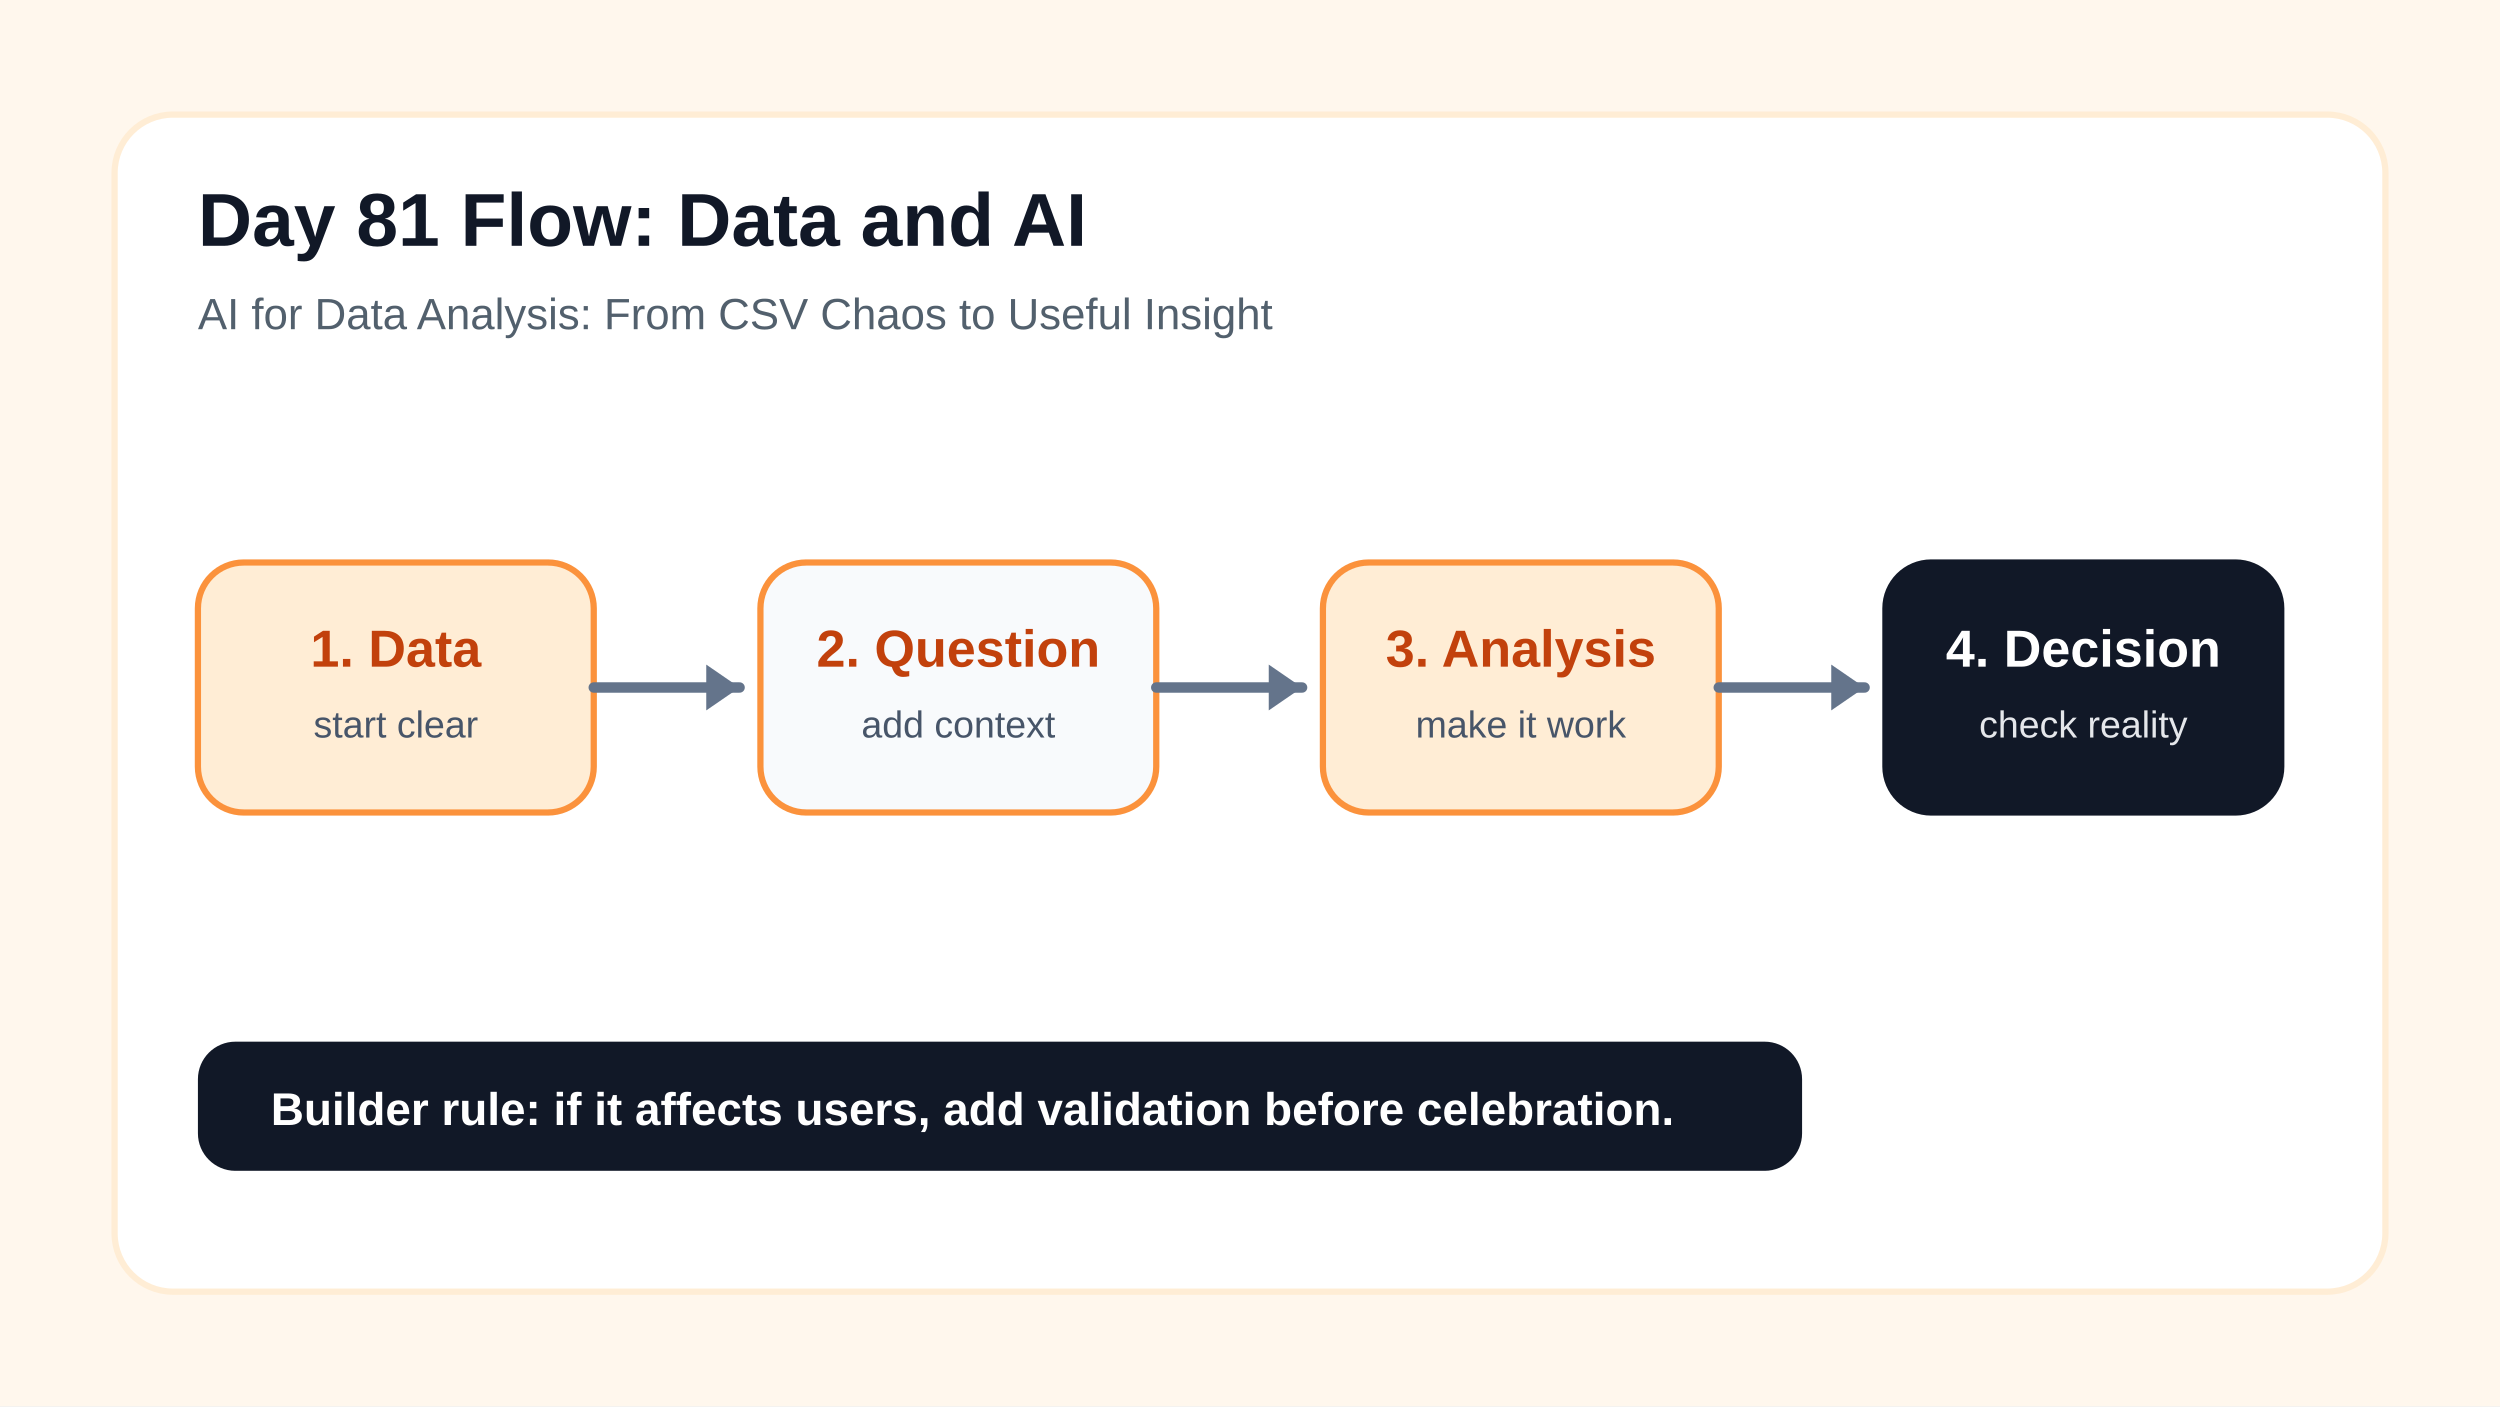
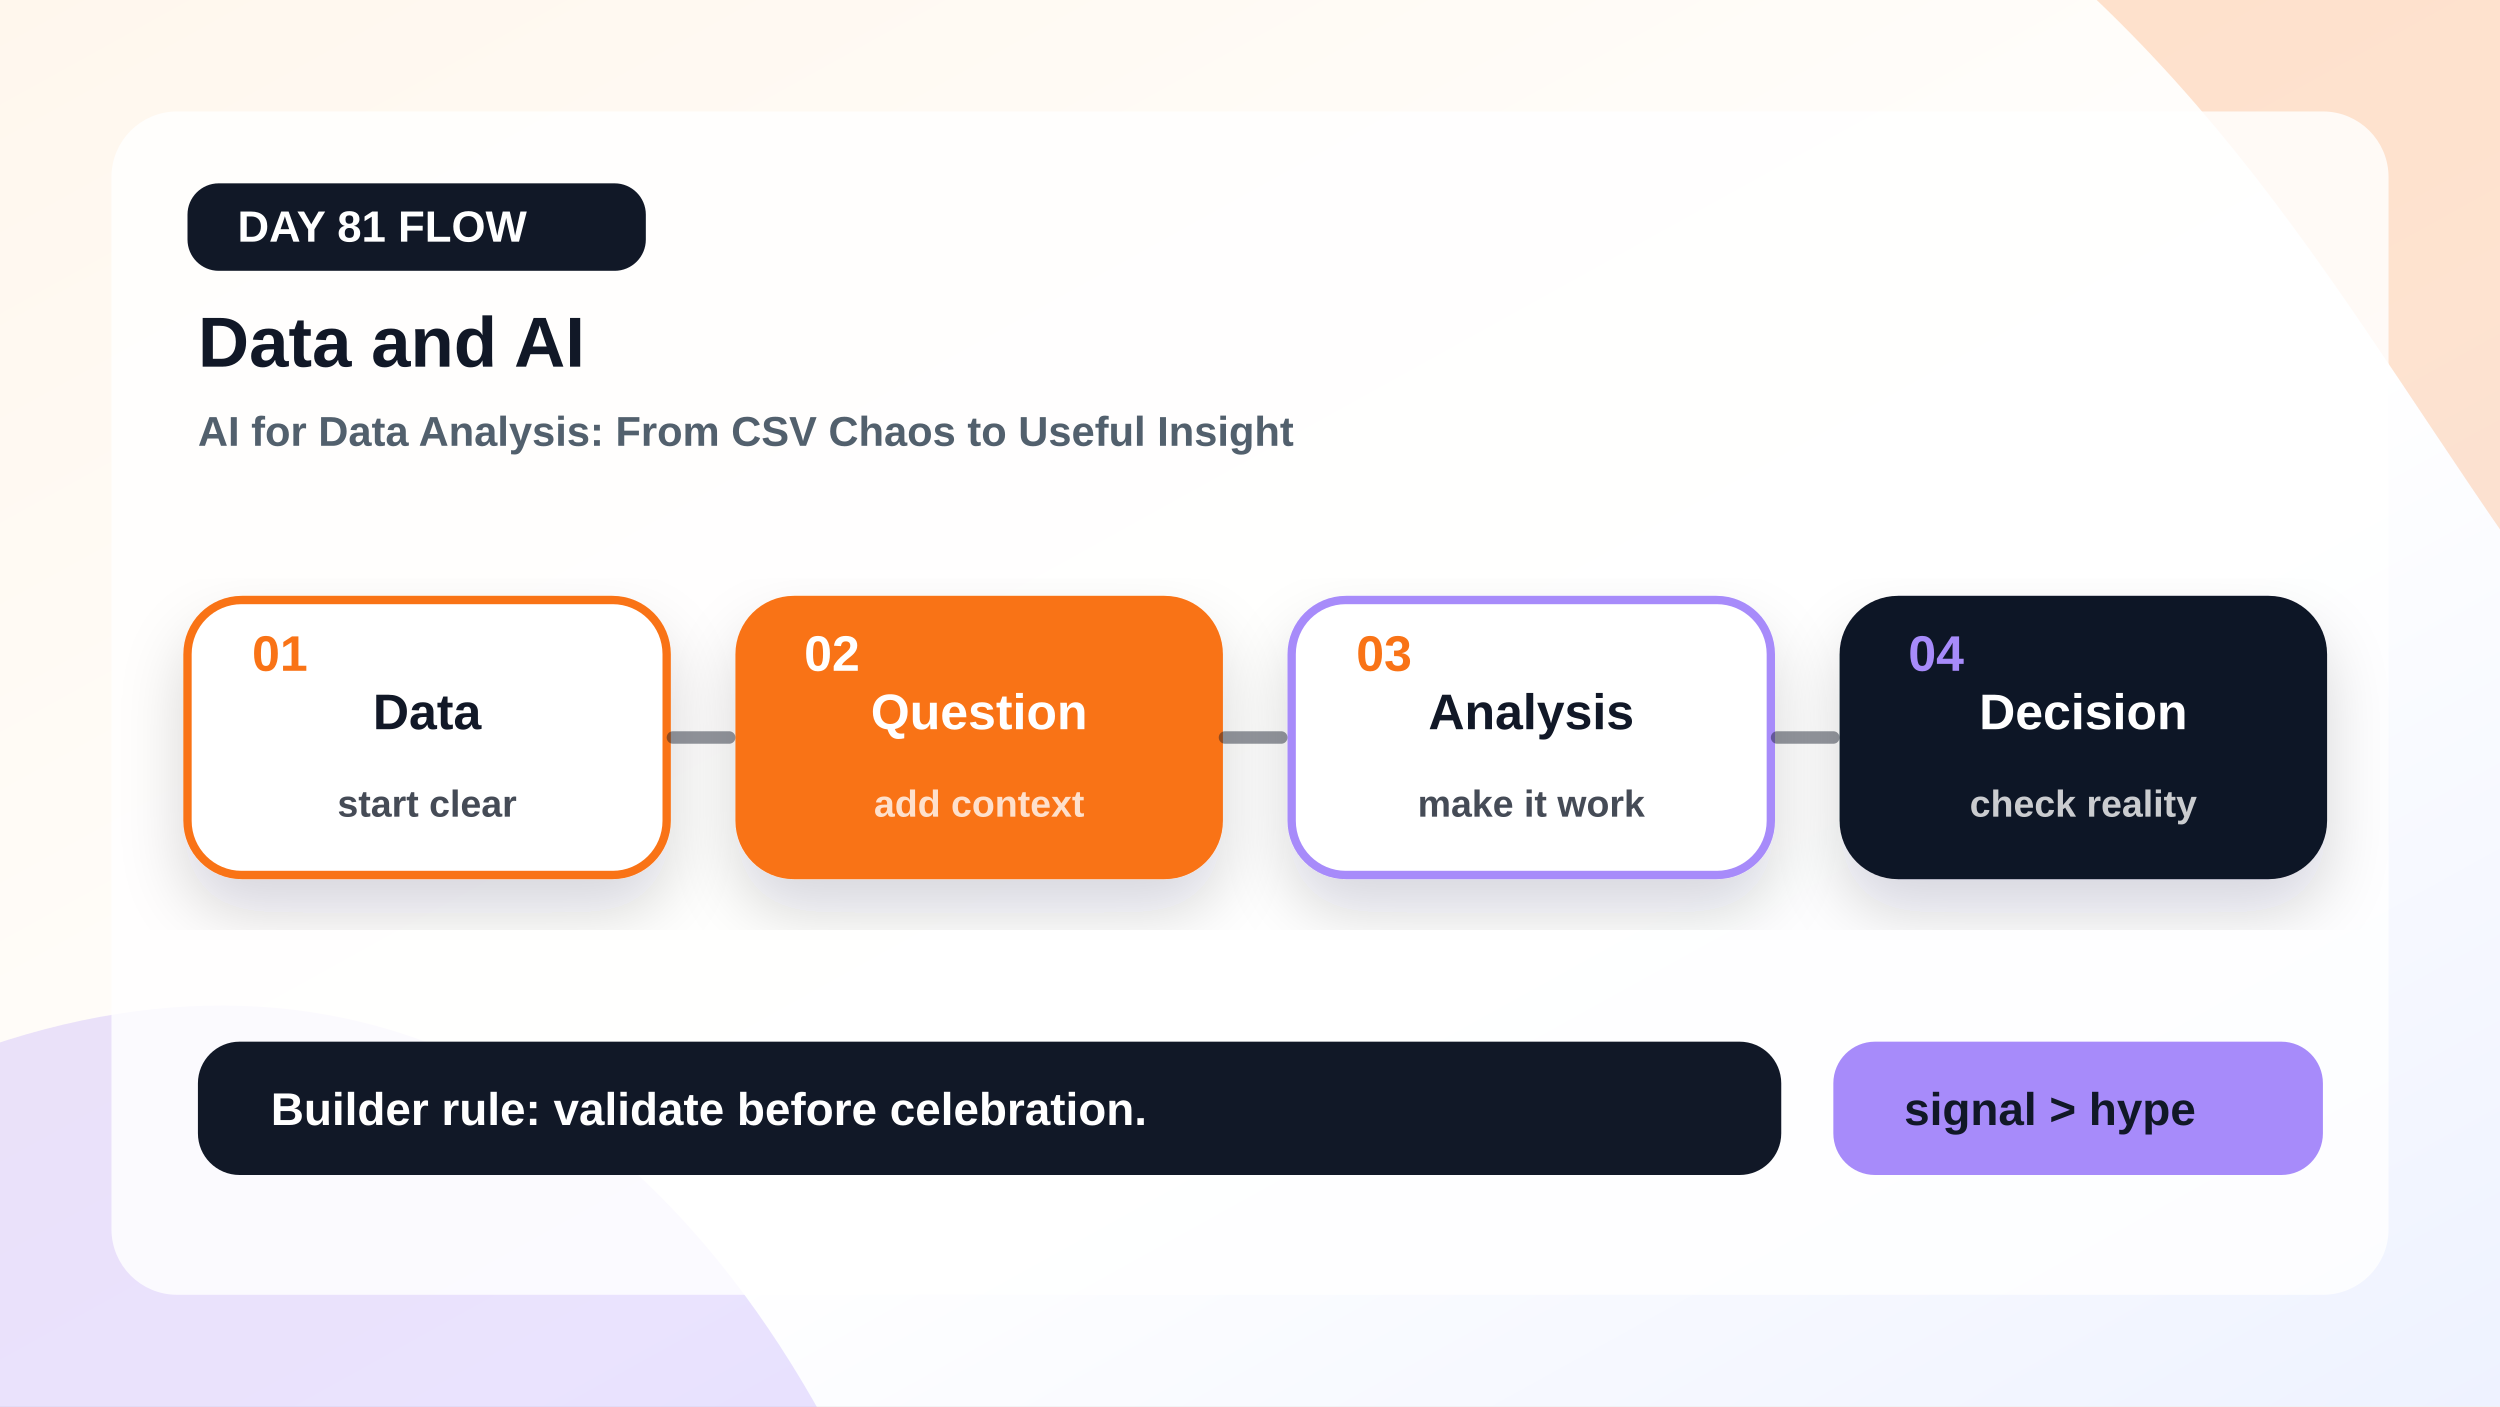
<svg xmlns="http://www.w3.org/2000/svg" width="1200" height="675" viewBox="0 0 1200 675" role="img" aria-labelledby="title desc">
-   <rect width="1200" height="675" fill="#fff7ed" />
-   <rect x="55" y="55" width="1090" height="565" rx="28" fill="#ffffff" stroke="#ffedd5" stroke-width="3" />
-   <text x="95" y="118" font-family="Arial, sans-serif" font-size="36" font-weight="900" fill="#111827">Day 81 Flow: Data and AI</text>
-   <text x="95" y="158" font-family="Arial, sans-serif" font-size="21" fill="#52606d">AI for Data Analysis: From CSV Chaos to Useful Insight</text>
+   <defs>
+     <linearGradient id="bg" x1="0" y1="0" x2="1" y2="1">
+       <stop offset="0" stop-color="#fff7ed" />
+       <stop offset="0.60" stop-color="#ffffff" />
+       <stop offset="1" stop-color="#eef2ff" />
+     </linearGradient>
+     <filter id="shadow" x="-20%" y="-20%" width="140%" height="140%">
+       <feDropShadow dx="0" dy="16" stdDeviation="15" flood-color="#0f172a" flood-opacity="0.16" />
+     </filter>
+   </defs>
+   <rect width="1200" height="675" fill="url(#bg)" />
+   <path d="M920 -70 C1080 40 1135 170 1240 310 L1240 -70 Z" fill="#f97316" opacity="0.20" />
+   <path d="M-50 520 C145 430 315 505 415 720 L-50 720 Z" fill="#a78bfa" opacity="0.24" />
+   <rect x="55" y="55" width="1090" height="565" rx="30" fill="#ffffff" opacity="0.82" stroke="#ffffff" stroke-width="3" />
+   <rect x="90" y="88" width="220" height="42" rx="15" fill="#111827" />
+   <text x="114" y="116" font-family="Arial, sans-serif" font-size="21" font-weight="900" fill="#ffffff">DAY 81 FLOW</text>
+   <text x="95" y="176" font-family="Arial, sans-serif" font-size="34" font-weight="900" fill="#111827">Data and AI</text>
+   <text x="95" y="214" font-family="Arial, sans-serif" font-size="20" font-weight="700" fill="#52606d">AI for Data Analysis: From CSV Chaos to Useful Insight</text>
  <g font-family="Arial, sans-serif">
-     <rect x="95" y="270" width="190" height="120" rx="22" fill="#ffedd5" stroke="#fb923c" stroke-width="3" />
-     <text x="190" y="320" text-anchor="middle" font-size="25" font-weight="800" fill="#c2410c">1. Data</text>
-     <text x="190" y="354" text-anchor="middle" font-size="18" fill="#475569">start clear</text>
-     <rect x="365" y="270" width="190" height="120" rx="22" fill="#f8fafc" stroke="#fb923c" stroke-width="3" />
-     <text x="460" y="320" text-anchor="middle" font-size="25" font-weight="800" fill="#c2410c">2. Question</text>
-     <text x="460" y="354" text-anchor="middle" font-size="18" fill="#475569">add context</text>
-     <rect x="635" y="270" width="190" height="120" rx="22" fill="#ffedd5" stroke="#fb923c" stroke-width="3" />
-     <text x="730" y="320" text-anchor="middle" font-size="25" font-weight="800" fill="#c2410c">3. Analysis</text>
-     <text x="730" y="354" text-anchor="middle" font-size="18" fill="#475569">make it work</text>
-     <rect x="905" y="270" width="190" height="120" rx="22" fill="#111827" stroke="#111827" stroke-width="3" />
-     <text x="1000" y="320" text-anchor="middle" font-size="25" font-weight="800" fill="#ffffff">4. Decision</text>
-     <text x="1000" y="354" text-anchor="middle" font-size="18" fill="#e5e7eb">check reality</text>
-     <path d="M285 330 H355" stroke="#64748b" stroke-width="5" stroke-linecap="round" />
-     <path d="M355 330 l-16 -11 v22 z" fill="#64748b" />
-     <path d="M555 330 H625" stroke="#64748b" stroke-width="5" stroke-linecap="round" />
-     <path d="M625 330 l-16 -11 v22 z" fill="#64748b" />
-     <path d="M825 330 H895" stroke="#64748b" stroke-width="5" stroke-linecap="round" />
-     <path d="M895 330 l-16 -11 v22 z" fill="#64748b" />
+     <g filter="url(#shadow)">
+       <rect x="90" y="288" width="230" height="132" rx="26" fill="#ffffff" stroke="#f97316" stroke-width="4" />
+     </g>
+     <text x="121" y="322" font-size="24" font-weight="900" fill="#f97316">01</text>
+     <text x="205" y="350" text-anchor="middle" font-size="24" font-weight="900" fill="#111827">Data</text>
+     <text x="205" y="392" text-anchor="middle" font-size="18" font-weight="700" fill="#111827" opacity="0.78">start clear</text>
+     <g filter="url(#shadow)">
+       <rect x="355" y="288" width="230" height="132" rx="26" fill="#f97316" stroke="#f97316" stroke-width="4" />
+     </g>
+     <text x="386" y="322" font-size="24" font-weight="900" fill="#ffffff">02</text>
+     <text x="470" y="350" text-anchor="middle" font-size="24" font-weight="900" fill="#ffffff">Question</text>
+     <text x="470" y="392" text-anchor="middle" font-size="18" font-weight="700" fill="#ffffff" opacity="0.78">add context</text>
+     <g filter="url(#shadow)">
+       <rect x="620" y="288" width="230" height="132" rx="26" fill="#ffffff" stroke="#a78bfa" stroke-width="4" />
+     </g>
+     <text x="651" y="322" font-size="24" font-weight="900" fill="#f97316">03</text>
+     <text x="735" y="350" text-anchor="middle" font-size="24" font-weight="900" fill="#111827">Analysis</text>
+     <text x="735" y="392" text-anchor="middle" font-size="18" font-weight="700" fill="#111827" opacity="0.78">make it work</text>
+     <g filter="url(#shadow)">
+       <rect x="885" y="288" width="230" height="132" rx="26" fill="#111827" stroke="#111827" stroke-width="4" />
+     </g>
+     <text x="916" y="322" font-size="24" font-weight="900" fill="#a78bfa">04</text>
+     <text x="1000" y="350" text-anchor="middle" font-size="24" font-weight="900" fill="#ffffff">Decision</text>
+     <text x="1000" y="392" text-anchor="middle" font-size="18" font-weight="700" fill="#ffffff" opacity="0.78">check reality</text>
+     <path d="M323 354 H350" stroke="#111827" stroke-width="6" stroke-linecap="round" opacity="0.45" />
+     <path d="M588 354 H615" stroke="#111827" stroke-width="6" stroke-linecap="round" opacity="0.45" />
+     <path d="M853 354 H880" stroke="#111827" stroke-width="6" stroke-linecap="round" opacity="0.45" />
  </g>
-   <rect x="95" y="500" width="770" height="62" rx="18" fill="#111827" />
-   <text x="130" y="540" font-family="Arial, sans-serif" font-size="22" font-weight="700" fill="#ffffff">Builder rule: if it affects users, add validation before celebration.</text>
+   <rect x="95" y="500" width="760" height="64" rx="20" fill="#111827" />
+   <text x="130" y="540" font-family="Arial, sans-serif" font-size="22" font-weight="900" fill="#ffffff">Builder rule: validate before celebration.</text>
+   <rect x="880" y="500" width="235" height="64" rx="20" fill="#a78bfa" />
+   <text x="914" y="540" font-family="Arial, sans-serif" font-size="22" font-weight="900" fill="#111827">signal &gt; hype</text>
</svg>
